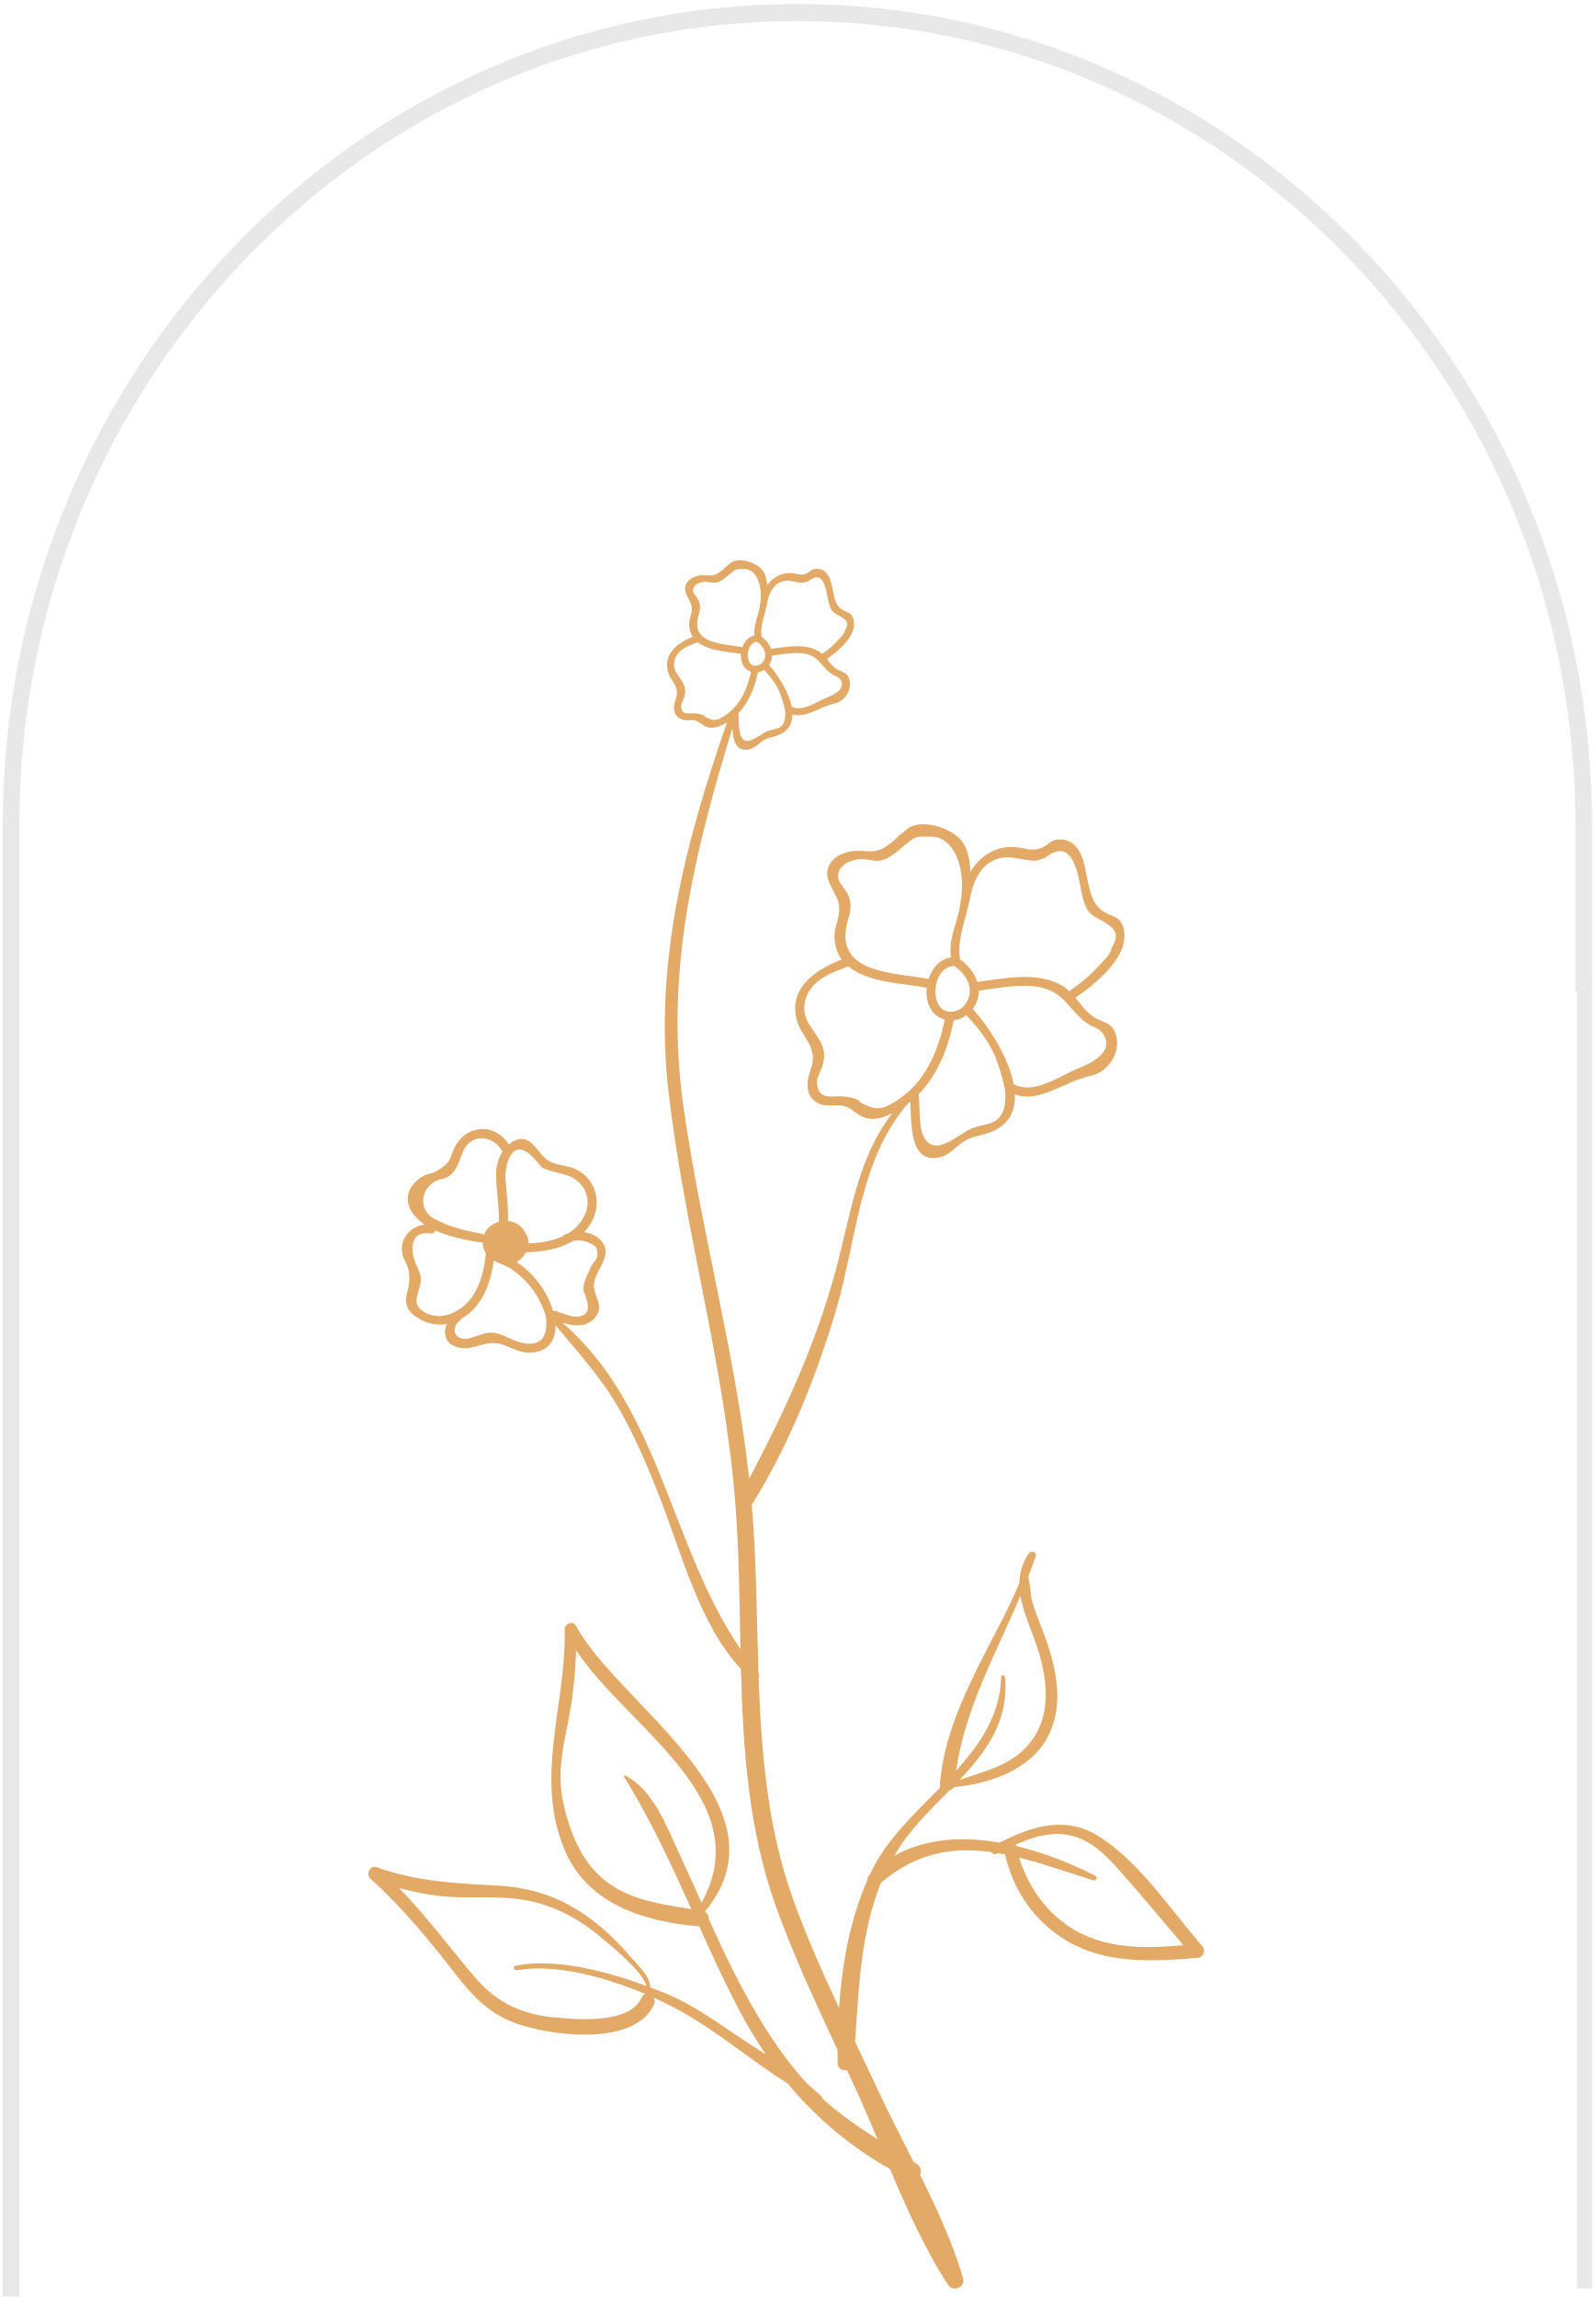
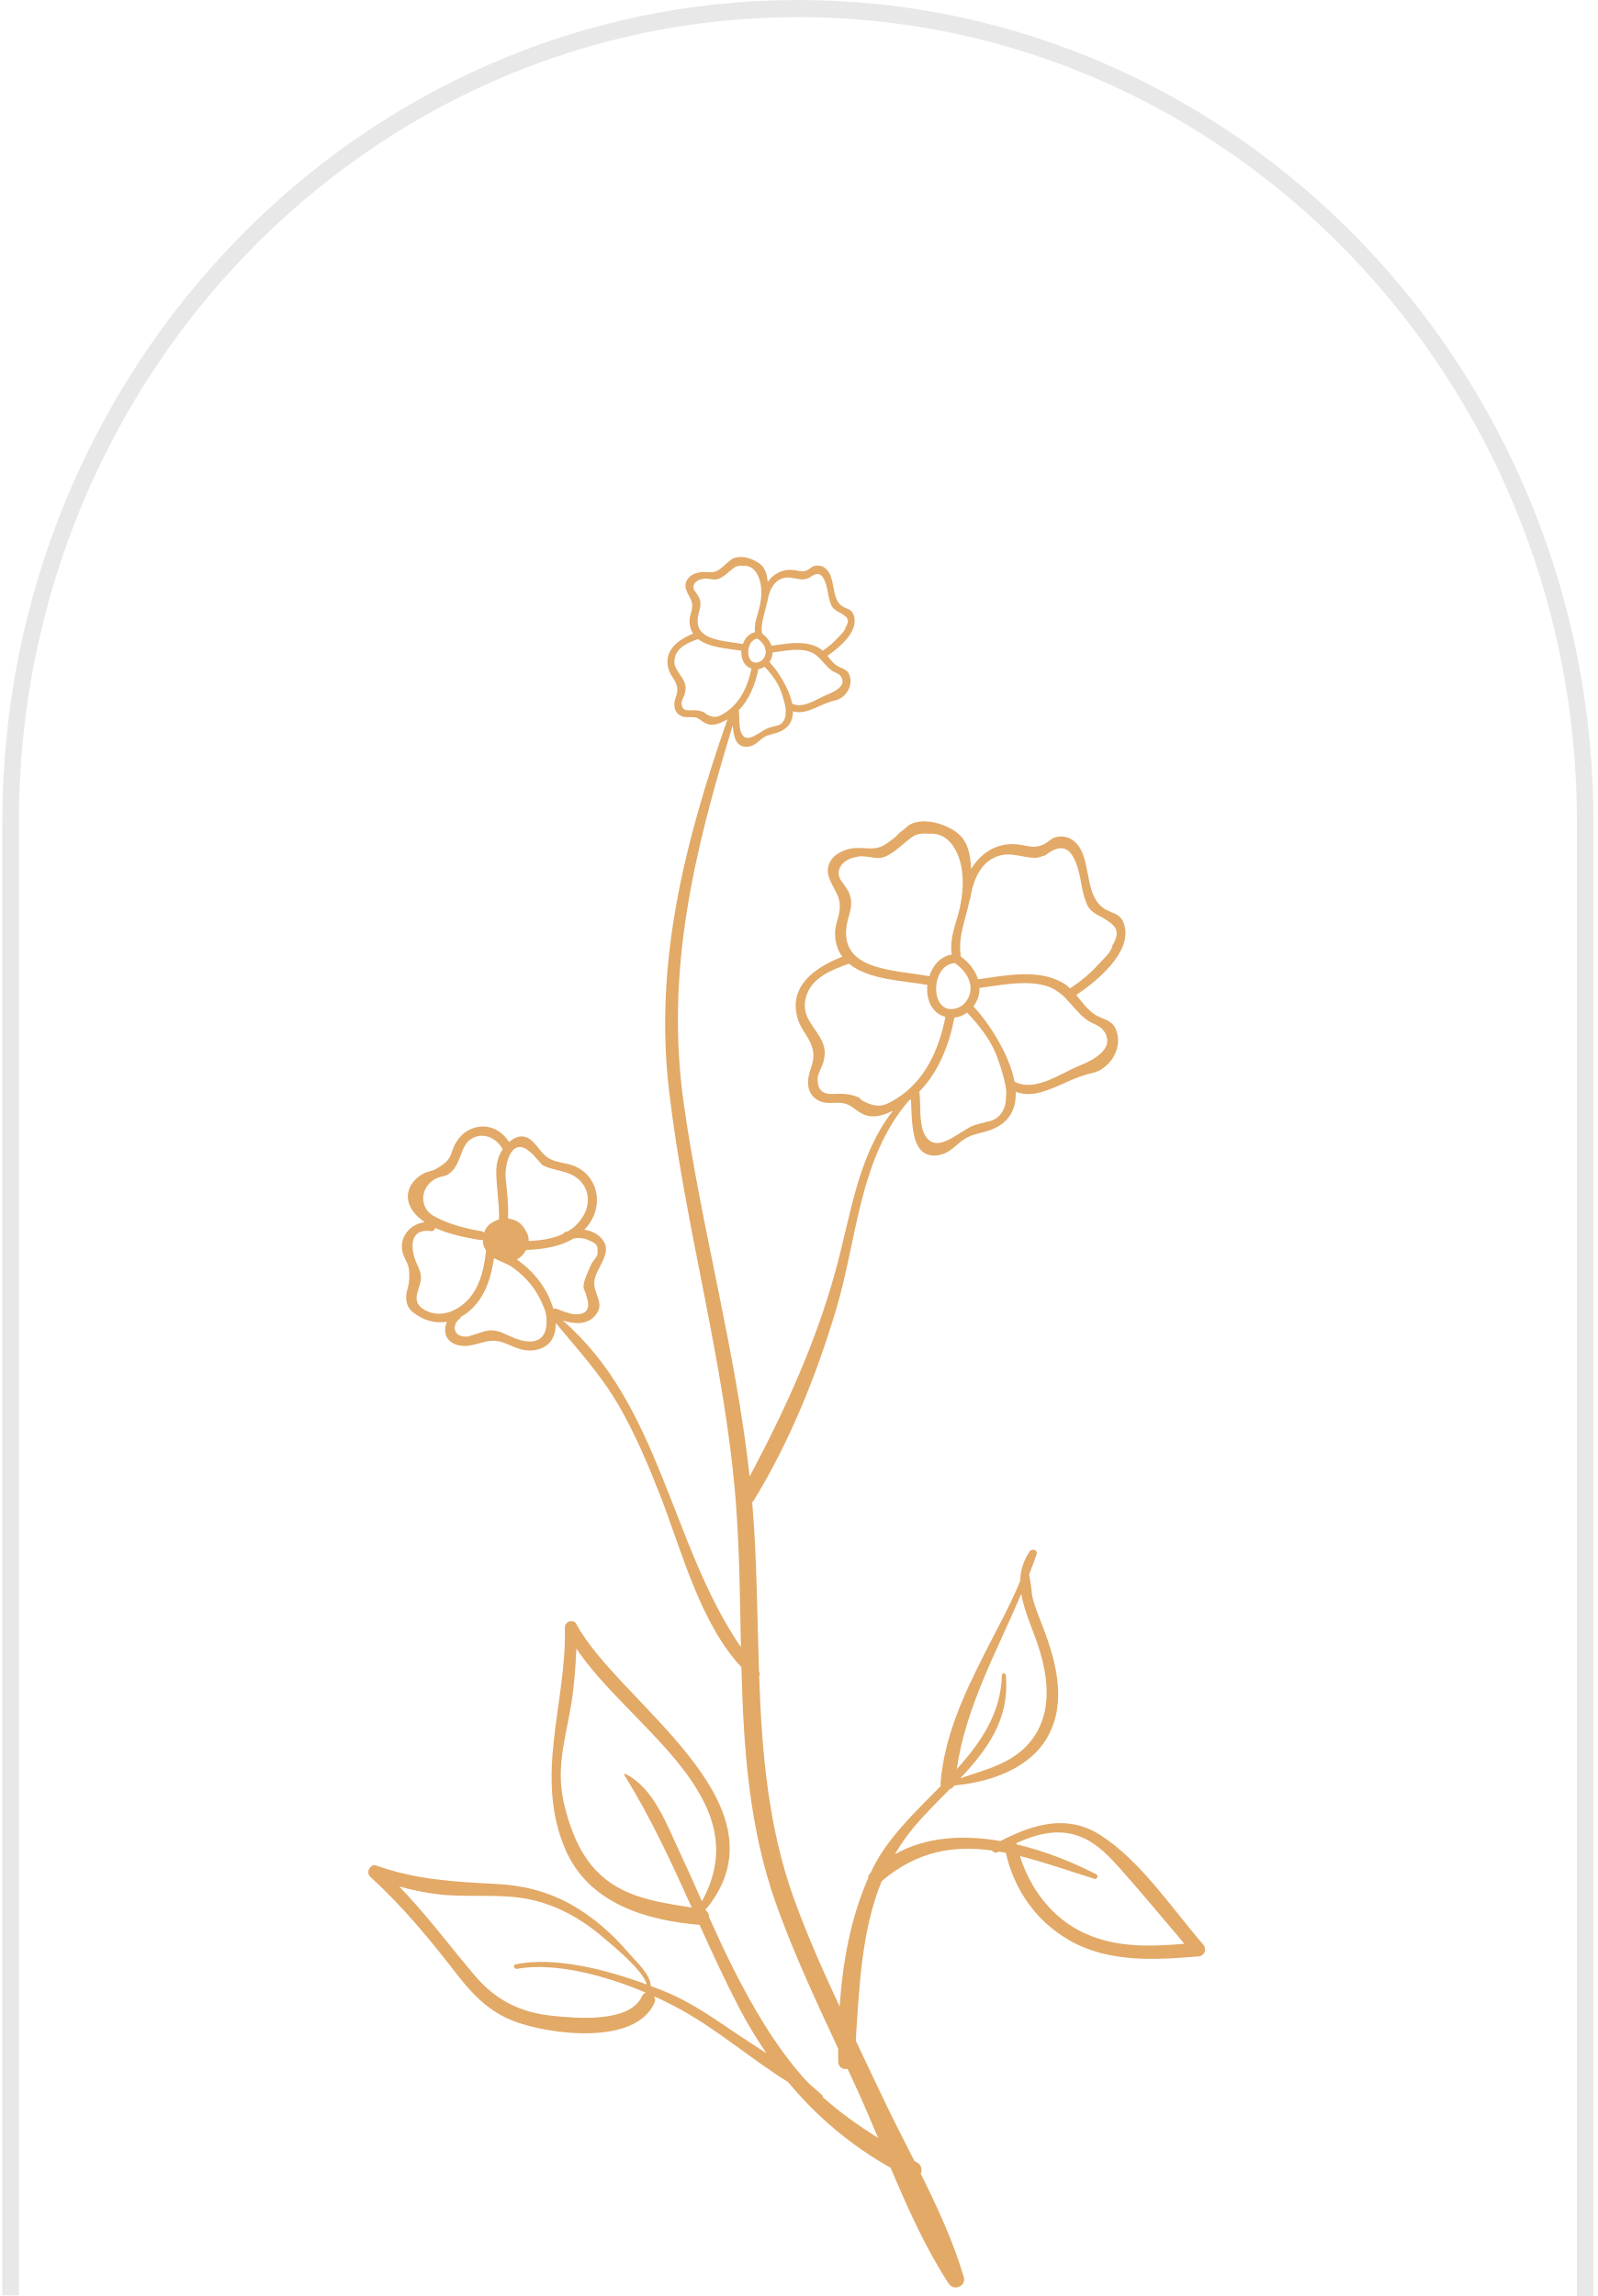
- <svg xmlns="http://www.w3.org/2000/svg" width="348" height="501" viewBox="0 0 348 501" fill="none">
-   <path fill-rule="evenodd" clip-rule="evenodd" d="M343.969 499.137H347.224V214.412H343.969V499.137ZM0.601 499.137H3.856V447.234H0.601V499.137Z" fill="#E8E8E8" />
-   <path fill-rule="evenodd" clip-rule="evenodd" d="M4.215 500.867V179.962C4.215 83.267 80.341 4.599 173.914 4.599C267.487 4.599 343.61 83.267 343.61 179.962V216.03H347.224V179.962C347.224 81.21 269.476 0.867 173.914 0.867C78.35 0.867 0.601 81.21 0.601 179.962L0.601 500.867H4.215Z" fill="#E8E8E8" />
-   <path fill-rule="evenodd" clip-rule="evenodd" d="M87.07 411.8C89.782 412.535 92.526 413.123 95.351 413.471C101.805 414.277 108.418 413.303 114.821 414.479C120.859 415.59 126.386 418.585 131.044 422.521C133.311 424.438 140.231 430.009 140.98 433.146C132.141 429.893 121.006 427.009 112.424 428.744C111.77 428.876 112.074 429.839 112.713 429.727C121.039 428.265 131.881 431.156 140.758 434.919C140.579 434.977 140.415 435.073 140.278 435.202C140.141 435.331 140.034 435.488 139.965 435.663C137.368 441.556 125.684 440.512 120.465 439.976C113.453 439.253 108.096 436.595 103.498 431.166C97.921 424.58 92.989 417.921 87.07 411.8ZM222.272 405.159C227.608 406.486 233.026 408.429 238.527 410.132C239.112 410.312 239.44 409.419 238.913 409.146C233.814 406.524 227.799 404.094 221.577 402.623C221.573 402.604 221.566 402.588 221.559 402.566C221.542 402.483 221.495 402.431 221.468 402.357C226.128 400.256 231.052 398.936 236.081 401.215C239.353 402.694 241.95 405.474 244.296 408.121C248.998 413.412 253.518 418.874 258.095 424.272C250.678 424.912 243.133 425.158 236.22 421.922C229.272 418.67 224.511 412.31 222.272 405.159ZM209.268 388.234C215.168 381.988 220.09 375.306 219.196 365.789C219.144 365.256 218.372 365.26 218.357 365.8C218.109 374.047 213.823 380.364 208.521 386.22C210.414 372.825 217.241 360.585 222.565 348.063C223.182 351.741 224.929 355.441 226.177 359.175C228.404 365.845 229.442 373.601 225.038 379.611C221.138 384.934 215.081 386.223 209.268 388.234ZM200.386 238.874C200.379 238.805 200.344 238.755 200.325 238.691C204.523 234.421 206.856 228.497 207.991 222.585C207.994 222.568 207.987 222.556 207.991 222.537C208.995 222.432 209.952 222.055 210.757 221.447C213.566 224.371 216.111 227.647 217.455 231.512C218.128 233.443 219.674 237.926 219.225 239.846C219.315 241.701 218.41 244.691 215.168 245.196C214.254 245.45 213.341 245.694 212.424 245.935C209.175 247.014 203.899 252.91 201.409 247.793C200.292 245.514 200.681 241.379 200.386 238.874ZM212.143 220.082C212.785 219.227 213.241 218.222 213.398 217.18C213.457 216.805 213.461 216.441 213.457 216.073C217.819 215.488 222.655 214.488 226.913 215.35C231.951 216.365 233.112 220.095 236.648 222.874C238.112 224.024 239.775 224.082 240.738 225.708C242.957 229.438 238.128 231.841 235.126 233.052C231.031 234.71 225.546 238.831 221.097 236.478C219.958 230.447 215.442 223.613 212.143 220.082ZM233.199 216.166C232.703 215.687 232.152 215.268 231.556 214.919C226.083 211.834 219.097 213.396 213.145 214.173C212.533 212.166 211.076 210.438 209.35 209.187C209.358 209.111 209.381 209.037 209.367 208.943C208.754 204.902 210.516 200.95 211.32 196.902C211.412 196.778 211.47 196.634 211.488 196.481C211.887 193.377 213.331 189.467 216.284 187.877C219.8 185.988 222.268 187.697 225.653 187.727C226.424 187.736 227.116 187.315 227.776 187.199C230.761 184.893 233.95 183.986 235.528 192.762C235.847 194.535 236.253 196.81 237.163 198.415C237.832 199.592 239.866 200.587 240.216 200.703C242.464 202.184 244.665 203.142 242.412 206.813C242.294 208.223 240.18 210.026 239.338 210.971C237.53 212.995 235.456 214.668 233.199 216.166ZM209.551 189.895C209.854 191.717 209.88 193.557 209.705 195.379C209.667 195.588 209.625 195.803 209.599 196.009C209.591 196.066 209.606 196.111 209.606 196.159C209.398 197.763 209.052 199.353 208.584 200.893C207.759 203.639 207.013 205.966 207.402 208.808H207.396C204.974 209.194 203.294 211.158 202.535 213.516C194.428 212.011 181.332 212.4 185.045 200.286C185.653 198.31 185.772 196.758 184.838 194.881C184.31 194.054 183.749 193.248 183.157 192.466C181.791 189.815 184.455 187.791 186.634 187.569C187.788 187.026 190.332 187.839 191.646 187.76C193.916 187.63 196.487 184.909 197.684 184.068C199.232 182.696 200.097 182.306 202.457 182.486C206.833 182.054 208.986 186.531 209.551 189.895ZM208.112 210.673C209.858 211.883 211.35 213.651 211.511 215.841C211.662 217.827 210.384 219.966 208.4 220.516C202.506 222.139 202.719 210.881 208.111 210.675L208.112 210.673ZM185.041 210.787C189.339 214.369 197.195 214.499 202.114 215.414C201.795 218.469 202.989 221.563 206.045 222.372C204.658 229.396 201.663 236.287 195.325 240.21C192.552 241.929 191.249 242.289 188.001 240.663C187.644 240.483 187.377 239.973 186.961 239.815C185.827 239.381 184.625 239.147 183.41 239.123C181.33 239.066 178.121 240.044 178.195 235.677C178.211 234.905 179.252 233.113 179.469 232.191C179.845 230.604 179.913 229.383 179.232 227.838C177.755 224.471 174.528 222.507 175.637 218.192C176.76 213.813 181.252 212.144 185.041 210.787ZM161.126 157.189C161.124 156.663 161.096 156.138 161.043 155.614C161.043 155.602 161.043 155.595 161.039 155.583C163.095 153.45 164.564 150.362 165.297 146.635C165.771 146.561 166.228 146.381 166.649 146.102C168.479 148.033 169.625 149.77 170.249 151.561C170.587 152.53 171.478 155.097 171.237 156.135L171.233 156.187C171.275 157.038 170.899 158.706 169.121 158.988C168.589 159.133 168.077 159.277 167.561 159.409C167.017 159.592 166.42 159.966 165.784 160.371C164.719 161.045 163.512 161.806 162.613 161.556C162.2 161.44 161.869 161.113 161.599 160.559C161.193 159.727 161.161 158.377 161.126 157.189ZM167.712 145.057C168.055 144.563 168.277 144.019 168.358 143.471C168.383 143.314 168.396 143.154 168.396 142.995C168.734 142.947 169.076 142.893 169.422 142.845C171.545 142.533 173.743 142.208 175.719 142.604C177.523 142.973 178.424 143.995 179.379 145.078C179.89 145.661 180.415 146.26 181.103 146.8C181.441 147.063 181.783 147.227 182.114 147.381C182.616 147.621 183.053 147.827 183.355 148.338C183.649 148.832 183.719 149.293 183.568 149.751C183.275 150.609 182.204 151.403 180.296 152.177C179.762 152.393 179.195 152.678 178.594 152.978C176.667 153.95 174.486 155.047 172.668 154.153C172.022 150.9 169.682 147.204 167.712 145.057ZM179.311 142.613C179.054 142.375 178.772 142.166 178.469 141.99C175.719 140.441 172.299 140.935 169.284 141.367C168.909 141.422 168.534 141.475 168.159 141.524C167.814 140.535 167.089 139.594 166.096 138.848C166.096 138.826 166.096 138.803 166.093 138.779C165.857 137.21 166.27 135.684 166.701 134.068C166.875 133.431 167.051 132.77 167.183 132.116C167.239 132.029 167.275 131.93 167.287 131.827C167.509 130.118 168.306 127.992 169.876 127.14C171.147 126.466 172.128 126.646 173.266 126.864C173.826 126.967 174.405 127.08 175.046 127.085C175.348 127.089 175.625 126.986 175.866 126.905C176.013 126.853 176.148 126.803 176.278 126.784L176.329 126.774L176.369 126.742C177.324 126.004 178.032 125.762 178.597 125.981C179.402 126.289 180.006 127.556 180.4 129.749C180.592 130.796 180.821 132.068 181.344 132.988C181.753 133.708 182.904 134.268 183.143 134.357L183.433 134.545C184.594 135.287 185.356 135.779 184.298 137.504L184.272 137.592C184.221 138.147 183.471 138.907 182.975 139.414C182.844 139.543 182.717 139.676 182.592 139.812C181.705 140.81 180.63 141.723 179.311 142.613ZM163.4 141.379C163.616 140.884 164.124 140.059 165.128 139.985C165.774 140.441 166.8 141.372 166.897 142.701C166.977 143.774 166.285 144.829 165.323 145.109C165.311 145.109 165.304 145.113 165.292 145.116C164.601 145.306 164.05 145.173 163.651 144.715C163.017 143.988 162.906 142.523 163.4 141.379ZM165.797 128.133C165.958 129.085 165.984 130.102 165.883 131.166L165.868 131.246C165.85 131.332 165.833 131.422 165.823 131.512V131.616C165.719 132.457 165.526 133.346 165.259 134.225L165.214 134.372C164.781 135.812 164.403 137.064 164.564 138.571C164.5 138.587 164.433 138.601 164.368 138.62C163.277 138.938 162.381 139.857 161.914 141.151C161.284 141.038 160.611 140.943 159.901 140.846C157.053 140.448 153.826 140.004 152.594 138.076C151.944 137.064 151.883 135.729 152.417 133.997C152.746 132.91 152.852 131.955 152.285 130.81C151.984 130.334 151.661 129.874 151.323 129.424C151.211 129.222 151.152 128.995 151.151 128.765C151.15 128.534 151.208 128.306 151.32 128.104C151.635 127.526 152.382 127.069 153.134 126.995L153.169 126.99L153.202 126.976C153.549 126.815 154.235 126.915 154.84 127.002C155.249 127.066 155.641 127.118 155.94 127.102C156.985 127.04 158.067 126.133 158.852 125.46C159.089 125.267 159.289 125.094 159.441 124.988C160.289 124.239 160.724 124.04 161.994 124.137H162.032C164.278 123.912 165.462 126.151 165.797 128.133ZM159.665 142.331C160.356 142.421 161.013 142.511 161.599 142.613C161.498 144.104 162.013 145.919 163.79 146.497C162.847 151.108 160.862 154.377 157.895 156.213C156.342 157.173 155.677 157.312 153.975 156.46C153.902 156.411 153.835 156.352 153.777 156.286C153.668 156.151 153.527 156.045 153.367 155.978C152.71 155.722 152.013 155.584 151.308 155.569C151.112 155.564 150.906 155.576 150.696 155.583C150.046 155.618 149.377 155.647 148.975 155.262C148.692 154.988 148.561 154.523 148.573 153.838C148.576 153.635 148.769 153.199 148.937 152.82C149.084 152.483 149.226 152.165 149.283 151.921C149.497 151.018 149.545 150.275 149.14 149.346C148.869 148.739 148.509 148.213 148.155 147.708C147.386 146.594 146.72 145.633 147.126 144.057C147.732 141.71 150.169 140.794 152.18 140.075C154.093 141.601 157.178 142.005 159.665 142.331ZM125.165 287.147C124.32 287.088 122.216 286.32 121.38 285.974C121.264 285.922 121.138 285.895 121.01 285.895C120.883 285.895 120.757 285.922 120.64 285.974C119.337 281.531 116.455 277.865 112.684 275.223C113.553 274.743 114.26 274.016 114.717 273.135C118.262 273.037 122.004 272.474 124.985 270.682C126.032 270.435 127.096 270.521 128.181 270.952C130.244 271.796 130.29 272.137 130.282 273.81C130.365 274.473 129.181 275.616 128.923 276.215C128.316 277.611 127.431 279.279 127.231 280.808C127.089 281.922 127.758 282.26 127.826 283.133C127.84 283.313 129.718 287.474 125.165 287.147ZM123.906 269.033C123.673 269.101 123.441 269.161 123.219 269.242C123.014 269.315 122.844 269.463 122.744 269.656C120.476 270.711 117.822 271.099 115.254 271.196C115.294 270.555 115.154 269.915 114.852 269.348C114.405 268.535 114.003 267.877 113.299 267.282C112.64 266.73 111.706 266.447 110.864 266.303C110.834 266.296 110.808 266.303 110.777 266.3C110.902 263.298 110.538 260.448 110.245 257.332C110.117 255.986 110.493 253.509 111.259 252.211C113.824 247.855 117.507 254.326 118.434 254.768C120.198 255.611 122.167 255.765 123.978 256.459C127.807 257.933 129.29 261.948 127.231 265.602C126.437 267.013 125.292 268.195 123.906 269.033ZM109.595 251.213C108.628 252.673 108.193 254.405 108.204 256.182C108.228 259.717 108.907 263 108.791 266.483C108.169 266.696 107.578 266.99 107.032 267.357C106.327 267.815 105.829 268.55 105.545 269.367C105.401 269.197 105.2 269.086 104.98 269.052C101.396 268.474 97.753 267.512 94.55 265.73C91.21 263.874 91.638 259.057 95.382 257.445C96.11 257.133 96.982 257.123 97.67 256.696C98.886 255.945 99.484 254.865 100.032 253.599C100.633 252.201 101.119 250.187 102.403 249.201C105.047 247.184 108.283 248.687 109.595 251.215V251.213ZM93.923 269.033C94.467 269.104 94.806 268.77 94.923 268.358C98.117 269.812 101.919 270.521 104.748 270.979C104.923 271.01 105.103 270.984 105.262 270.907C105.262 271.132 105.269 271.35 105.301 271.564C105.394 272.246 105.658 272.805 105.992 273.303C105.585 276.827 104.879 280.41 102.664 283.26C100.238 286.391 95.753 288.45 92.105 285.881C89.358 283.947 92.006 281.331 91.789 278.791C91.683 277.518 90.995 276.535 90.571 275.369C89.482 272.374 89.46 268.433 93.923 269.033ZM100.269 288.104C100.381 287.995 100.46 287.857 100.498 287.706C100.912 287.488 101.31 287.24 101.689 286.964C105.571 284.088 107.025 279.507 107.723 274.919C107.878 275.009 108.035 275.106 108.19 275.182C108.2 275.185 108.212 275.192 108.228 275.196C108.216 275.196 108.204 275.189 108.193 275.182C109.065 275.59 110.983 276.403 111.365 276.663C113.961 278.459 116.113 280.666 117.568 283.481C118.217 284.734 119.025 286.428 119.138 287.857C119.585 293.646 115.673 293.72 112.191 292.351C110.309 291.609 108.768 290.526 106.656 290.668C105.815 290.729 104.923 291.111 104.127 291.346L102.068 291.999C98.626 292.326 98.522 289.303 100.269 288.104ZM153.003 415.014C151.401 411.415 149.805 407.82 148.129 404.251C145.315 398.267 142.561 390.417 136.351 387.268C136.185 387.185 135.994 387.365 136.098 387.53C141.862 396.772 146.356 406.561 150.795 416.402C145.668 415.547 140.446 414.876 135.731 412.55C128.341 408.91 125.12 402.199 123.169 394.62C121.02 386.26 123.155 380.339 124.496 372.313C125.179 368.242 125.467 364.102 125.658 359.976C137.075 377.069 165.467 392.502 153.003 415.014ZM80.765 409.703C87.907 416.191 93.781 423.37 99.668 430.978C103.094 435.412 106.755 439.132 112.089 441.151C119.732 444.05 138.474 446.543 142.666 437.144C142.772 436.916 142.818 436.666 142.802 436.416C142.786 436.165 142.707 435.923 142.573 435.711C144.536 436.592 146.462 437.551 148.348 438.587C156.58 443.128 163.809 449.441 171.79 454.417C178.016 461.96 185.585 468.289 194.116 473.085C197.825 481.865 201.734 490.616 206.774 498.324C207.885 500.019 210.629 498.845 210.046 496.87C207.795 489.251 204.339 481.746 200.669 474.357C200.867 473.94 200.902 473.464 200.767 473.023C200.632 472.582 200.337 472.207 199.939 471.973C199.71 471.829 199.485 471.691 199.263 471.549C196.667 466.402 194.029 461.313 191.681 456.282C189.979 452.646 188.242 449.009 186.507 445.374C187.284 433.552 187.755 421.44 192.157 410.632C199.981 403.978 207.991 402.819 216.196 403.959C216.452 404.339 216.956 404.582 217.481 404.31L217.715 404.194C218.211 404.277 218.71 404.374 219.206 404.471C221.029 412.486 225.736 419.298 232.967 423.479C241.528 428.431 251.655 427.817 261.149 427.03C262.532 426.917 263.047 425.429 262.172 424.412C255.393 416.608 248.636 406.263 239.801 400.606C232.482 395.917 225.079 398.289 218.019 401.893C209.977 400.505 201.821 400.929 195.032 404.779C196.22 402.738 197.576 400.799 199.086 398.983C201.513 396.071 204.289 393.343 207 390.585C207.421 390.459 207.777 390.174 207.991 389.791C215.617 389.104 224.466 386.189 228.378 379.076C232.495 371.597 230.159 362.829 227.329 355.395C226.443 353.076 225.423 350.782 224.91 348.339C224.789 346.841 224.574 345.352 224.268 343.881C224.842 342.393 225.402 340.909 225.906 339.405C226.225 338.464 224.868 338.104 224.388 338.817C222.963 340.935 222.39 343.052 222.332 345.178L222.118 345.782C219.906 351.038 217.066 356.099 214.502 361.194C209.975 370.187 205.845 379.014 204.986 389.184C204.961 389.412 204.991 389.643 205.072 389.858C199.507 395.545 193.566 401.069 190.211 407.853C190.065 408.149 189.934 408.459 189.79 408.756C189.75 408.798 189.703 408.836 189.663 408.881C189.31 409.227 189.194 409.611 189.227 409.971C185.414 418.58 183.651 428.327 182.998 437.943C179.424 430.291 175.994 422.576 173.119 414.661C167.427 398.992 166.048 382.537 165.466 365.962C165.548 365.803 165.588 365.626 165.581 365.447C165.575 365.268 165.522 365.094 165.427 364.941C165.022 352.632 164.996 340.26 163.951 328.097C164.053 327.997 164.166 327.91 164.252 327.772C172.121 314.952 177.85 300.678 182.178 286.305C186.859 270.768 187.187 253.374 197.963 240.736C198.15 240.59 198.357 240.459 198.542 240.308C198.715 243.877 198.575 249.722 201.059 251.736C202.367 252.796 203.986 252.751 205.492 252.249C207.537 251.571 208.76 249.753 210.598 248.737C212.189 247.858 214.033 247.656 215.712 247.064C220.026 245.531 221.499 242.386 221.355 238.696C223.019 239.293 224.696 239.334 226.54 238.853C230.598 237.798 233.84 235.502 238.045 234.597C241.885 233.777 244.936 229.024 243.118 224.96C242.258 223.033 240.443 222.966 238.807 221.986C237.005 220.914 235.859 219.191 234.547 217.609C239.007 214.602 246.634 208.402 245.045 202.481C244.314 199.741 242.645 200.059 240.686 198.819C236.487 196.168 237.716 189.277 235.232 185.409C234.093 183.635 232.301 182.713 230.152 183.215C229.114 183.459 228.61 184.156 227.759 184.625C225.376 185.945 224.041 185.014 221.532 184.782C217.147 184.381 213.71 186.758 211.643 190.158C211.514 187.336 211.022 184.358 208.953 182.568C206.469 180.419 201.48 178.822 198.391 180.438C197.767 180.763 197.597 181.094 196.901 181.614C194.665 183.275 196.528 182.267 193.435 184.493C190.414 186.673 188.4 185.042 185.064 185.791C182.805 186.301 180.502 187.864 180.428 190.41C180.363 192.711 182.386 194.758 182.882 196.917C183.568 199.933 181.802 201.836 182.015 204.779C182.149 206.609 182.708 208.078 183.575 209.275C177.655 211.588 171.594 215.718 173.956 223.033C174.762 225.523 176.641 226.992 177.162 229.616C177.715 232.405 176.216 233.8 176.126 236.436C176.053 238.478 176.947 240.09 178.916 240.822C180.171 241.287 181.603 241.054 182.895 241.085C185.356 241.14 185.998 242.471 187.821 243.424C190.121 244.623 192.379 243.9 194.608 242.808C186.861 252.808 185.518 265.351 182.058 277.865C177.703 293.63 171.015 308.154 163.4 322.502C160.374 295.059 152.942 268.635 149.06 241.351C144.926 212.334 151.344 186.312 159.712 158.884C159.833 160.531 160.128 162.241 161.095 163.019C161.753 163.556 162.623 163.684 163.62 163.395C163.672 163.377 163.724 163.36 163.781 163.346C164.483 163.109 165.02 162.649 165.538 162.206C165.895 161.9 166.268 161.583 166.682 161.351C167.223 161.052 167.838 160.895 168.436 160.741C168.797 160.651 169.169 160.554 169.528 160.426C171.724 159.647 172.836 158.097 172.838 155.815C173.715 156.075 174.62 156.075 175.597 155.819C176.672 155.545 177.672 155.092 178.634 154.663C179.708 154.187 180.824 153.694 182.057 153.426C183.218 153.184 184.31 152.294 184.904 151.128C185.48 150 185.532 148.796 185.055 147.729C184.682 146.898 184.015 146.627 183.367 146.357C183.097 146.244 182.816 146.127 182.549 145.966C181.759 145.499 181.211 144.8 180.625 144.069C180.532 143.954 180.441 143.832 180.348 143.72C182.987 141.91 187.055 138.499 186.149 135.121C185.828 133.936 185.181 133.666 184.495 133.377C184.187 133.26 183.89 133.115 183.608 132.945C182.282 132.109 181.973 130.483 181.646 128.765C181.426 127.592 181.192 126.381 180.606 125.462C179.88 124.338 178.76 123.853 177.528 124.144C177.116 124.241 176.845 124.455 176.578 124.653C176.431 124.765 176.296 124.871 176.135 124.957C175.225 125.462 174.632 125.346 173.809 125.185C173.497 125.125 173.148 125.057 172.75 125.021C170.618 124.826 168.672 125.77 167.336 127.627C167.223 126.284 166.895 124.777 165.793 123.824C164.45 122.663 161.561 121.59 159.628 122.599C159.396 122.72 159.261 122.841 159.117 122.978C159.024 123.059 158.918 123.161 158.76 123.277C158.171 123.717 158.07 123.836 157.963 123.967C157.855 124.094 157.746 124.227 156.814 124.896C155.838 125.602 155.067 125.554 154.169 125.497C153.595 125.462 152.94 125.417 152.186 125.59C150.942 125.864 149.465 126.772 149.42 128.379C149.398 129.189 149.793 129.924 150.176 130.64C150.443 131.139 150.694 131.611 150.803 132.092C151.006 132.973 150.81 133.673 150.608 134.419C150.434 135.049 150.254 135.701 150.313 136.481C150.379 137.396 150.637 138.203 151.081 138.895C146.545 140.736 144.717 143.462 145.791 146.791C146.004 147.448 146.342 147.98 146.67 148.497C147.065 149.114 147.433 149.696 147.587 150.469C147.757 151.324 147.561 151.945 147.349 152.594C147.188 153.088 147.023 153.602 147.001 154.255C146.956 155.545 147.561 156.493 148.703 156.917C149.256 157.12 149.845 157.101 150.419 157.085C150.618 157.078 150.814 157.075 151.006 157.078C151.878 157.095 152.309 157.419 152.814 157.794C153.074 157.988 153.339 158.192 153.686 158.367C155.207 159.163 156.675 158.544 157.933 157.903C158.148 157.794 158.355 157.67 158.563 157.55C149.391 183.985 142.53 210.22 145.836 238.431C149.375 268.632 158.048 297.791 160.4 328.234C161.204 338.637 161.284 349.163 161.5 359.675C146.178 337.294 144.032 306.969 122.675 288.502C125.119 289.267 127.88 289.557 129.717 287.471C132.143 284.72 129.138 282.678 129.588 279.789C130.058 276.801 133.673 273.786 131.304 270.841C130.295 269.588 128.89 268.947 127.394 268.744C127.989 268.121 128.526 267.417 128.98 266.611C131.412 262.312 129.928 256.876 125.309 254.898C123.574 254.158 121.346 254.158 119.729 253.223C117.862 252.147 117.009 249.888 115.301 248.867C113.756 247.941 112.264 248.53 110.98 249.644C109.394 247.071 106.545 245.599 103.394 246.537C101.751 247.023 100.432 248.156 99.534 249.587C97.81 252.346 99.126 253.146 95.101 255.485C94.293 255.952 93.188 256.038 92.344 256.5C89.469 258.068 87.921 261.104 89.694 264.121C90.389 265.31 91.41 266.284 92.624 267.095C89.626 267.455 87.184 270.019 87.715 273.281C87.914 274.504 88.664 275.467 89.025 276.618C89.408 277.864 89.295 280.149 88.938 281.421C88.826 281.813 87.699 284.82 90.07 286.71C92.264 288.457 94.841 289.244 97.457 288.775C96.51 290.995 97.235 293.457 100.309 293.971C103.637 294.53 106.039 292.04 109.611 293.274C111.904 294.066 113.696 295.31 116.25 295.005C119.899 294.568 121.233 292.014 121.162 289.045C125.918 294.812 130.923 300.232 134.737 306.779C138.393 313.054 141.214 319.737 143.859 326.483C148.434 338.156 152.583 354.46 161.601 364.018C162.06 381.601 163.24 399.082 169.226 415.791C173.053 426.471 177.871 436.803 182.675 447.102C182.672 448.05 182.675 448.995 182.688 449.928C182.705 451.234 183.778 451.72 184.733 451.519C185.381 452.912 186.027 454.306 186.667 455.703C188.289 459.241 189.842 462.896 191.386 466.588C187.15 463.89 183.064 461.059 179.317 457.659C179.326 457.576 179.316 457.492 179.285 457.413C179.255 457.335 179.206 457.265 179.143 457.21C178.277 456.388 177.367 455.607 176.44 454.839C176.015 454.396 175.578 453.978 175.169 453.507C168.916 446.409 164.115 438.149 159.866 429.748C157.998 426.05 156.27 422.291 154.575 418.516C154.58 417.964 154.384 417.409 153.925 417.087L153.751 416.694C153.908 416.658 154.047 416.569 154.147 416.443C172.374 393.524 134.602 371.512 125.647 354.621C125.013 353.428 123.131 354.078 123.157 355.348C123.536 371.909 116.386 387.718 123.24 403.687C128.275 415.415 140.64 419.154 152.497 420.165C155.24 426.246 158.025 432.315 161.131 438.268C162.907 441.666 164.885 444.955 167.053 448.118C164.975 446.765 162.894 445.433 160.861 444.069C155.875 440.736 150.904 437.144 145.329 434.839C144.178 434.365 143.019 433.908 141.854 433.471C141.777 430.869 138.644 428.151 137.193 426.445C133.571 422.182 129.269 418.365 124.351 415.64C119.339 412.862 114.027 411.547 108.33 411.251C99.193 410.782 90.803 410.355 82.108 407.246C80.706 406.744 79.744 408.772 80.763 409.697L80.765 409.703Z" fill="#E2A967" />
+ <svg xmlns="http://www.w3.org/2000/svg" viewBox="0 0 348 500" fill="none">
+   <path fill-rule="evenodd" clip-rule="evenodd" d="M4.112 499.867V179.048C4.112 82.378 80.218 3.731 173.766 3.731C267.314 3.731 343.417 82.378 343.417 179.048V500H347.029V179.048C347.029 80.321 269.303 0 173.766 0C78.228 0 0.499 80.321 0.499 179.048L0.499 499.867H4.112Z" fill="#E8E8E8" />
+   <path fill-rule="evenodd" clip-rule="evenodd" d="M86.945 410.823C89.656 411.558 92.399 412.146 95.224 412.494C101.676 413.3 108.288 412.326 114.688 413.502C120.725 414.613 126.25 417.607 130.908 421.542C133.174 423.458 140.092 429.028 140.841 432.164C132.004 428.912 120.872 426.029 112.292 427.763C111.639 427.895 111.942 428.858 112.581 428.746C120.905 427.284 131.744 430.174 140.619 433.936C140.44 433.994 140.276 434.091 140.139 434.22C140.002 434.348 139.895 434.505 139.825 434.68C137.23 440.571 125.548 439.528 120.331 438.992C113.321 438.269 107.965 435.612 103.369 430.185C97.793 423.6 92.862 416.943 86.945 410.823ZM222.111 404.185C227.446 405.511 232.862 407.454 238.361 409.156C238.947 409.336 239.275 408.443 238.748 408.17C233.65 405.55 227.636 403.119 221.416 401.649C221.413 401.63 221.406 401.615 221.399 401.592C221.381 401.509 221.335 401.457 221.307 401.383C225.966 399.283 230.888 397.963 235.917 400.241C239.188 401.72 241.783 404.5 244.129 407.146C248.83 412.435 253.349 417.896 257.925 423.292C250.509 423.932 242.967 424.178 236.055 420.943C229.109 417.692 224.349 411.333 222.111 404.185ZM209.111 387.264C215.009 381.02 219.929 374.34 219.035 364.825C218.983 364.292 218.212 364.296 218.197 364.835C217.949 373.081 213.664 379.396 208.364 385.25C210.256 371.86 217.081 359.622 222.404 347.103C223.02 350.78 224.767 354.48 226.015 358.213C228.241 364.88 229.279 372.634 224.876 378.643C220.978 383.965 214.922 385.254 209.111 387.264ZM200.231 237.944C200.224 237.874 200.189 237.824 200.17 237.76C204.367 233.492 206.699 227.569 207.834 221.659C207.837 221.642 207.83 221.63 207.834 221.611C208.838 221.506 209.794 221.129 210.599 220.521C213.408 223.444 215.951 226.72 217.296 230.584C217.968 232.514 219.514 236.996 219.065 238.916C219.155 240.77 218.25 243.759 215.009 244.264C214.096 244.518 213.182 244.762 212.266 245.002C209.017 246.082 203.743 251.976 201.253 246.86C200.137 244.582 200.525 240.448 200.231 237.944ZM211.985 219.156C212.626 218.302 213.082 217.297 213.24 216.256C213.299 215.88 213.302 215.517 213.299 215.149C217.66 214.564 222.494 213.564 226.751 214.426C231.788 215.441 232.949 219.17 236.483 221.948C237.947 223.098 239.609 223.155 240.572 224.781C242.79 228.51 237.963 230.913 234.962 232.123C230.868 233.78 225.384 237.9 220.936 235.548C219.798 229.519 215.282 222.686 211.985 219.156ZM233.035 215.242C232.54 214.762 231.988 214.344 231.393 213.995C225.921 210.911 218.937 212.473 212.987 213.25C212.375 211.243 210.918 209.515 209.192 208.265C209.201 208.189 209.223 208.114 209.21 208.021C208.596 203.98 210.358 200.03 211.162 195.982C211.254 195.859 211.312 195.714 211.33 195.562C211.729 192.459 213.172 188.55 216.125 186.961C219.64 185.072 222.107 186.781 225.491 186.81C226.262 186.819 226.954 186.399 227.614 186.283C230.597 183.977 233.785 183.071 235.364 191.843C235.683 193.616 236.088 195.891 236.998 197.496C237.667 198.672 239.701 199.667 240.051 199.782C242.298 201.263 244.498 202.221 242.246 205.892C242.128 207.301 240.014 209.104 239.172 210.048C237.365 212.072 235.291 213.744 233.035 215.242ZM209.393 188.977C209.696 190.799 209.722 192.639 209.547 194.46C209.509 194.67 209.468 194.884 209.442 195.09C209.433 195.147 209.449 195.192 209.449 195.24C209.241 196.844 208.894 198.433 208.426 199.973C207.602 202.718 206.857 205.044 207.245 207.886H207.239C204.817 208.272 203.138 210.235 202.379 212.592C194.274 211.087 181.182 211.477 184.893 199.366C185.502 197.39 185.621 195.839 184.687 193.962C184.159 193.135 183.599 192.33 183.007 191.548C181.641 188.898 184.304 186.874 186.482 186.653C187.636 186.11 190.18 186.923 191.493 186.843C193.763 186.713 196.332 183.993 197.53 183.152C199.077 181.78 199.942 181.391 202.301 181.571C206.676 181.139 208.828 185.615 209.393 188.977ZM207.955 209.75C209.7 210.959 211.192 212.727 211.353 214.917C211.504 216.903 210.227 219.04 208.243 219.59C202.35 221.213 202.563 209.958 207.953 209.752L207.955 209.75ZM184.89 209.865C189.187 213.445 197.041 213.575 201.958 214.49C201.64 217.544 202.833 220.637 205.888 221.446C204.502 228.469 201.508 235.358 195.172 239.279C192.399 240.998 191.096 241.358 187.849 239.732C187.492 239.552 187.226 239.042 186.81 238.885C185.675 238.45 184.474 238.216 183.26 238.193C181.18 238.136 177.972 239.113 178.046 234.747C178.062 233.976 179.103 232.184 179.32 231.262C179.696 229.676 179.763 228.455 179.082 226.91C177.606 223.544 174.38 221.581 175.489 217.267C176.611 212.89 181.102 211.221 184.89 209.865ZM160.981 156.28C160.979 155.755 160.951 155.229 160.898 154.706C160.898 154.694 160.898 154.687 160.895 154.675C162.949 152.542 164.419 149.455 165.152 145.729C165.625 145.655 166.082 145.475 166.503 145.197C168.333 147.127 169.478 148.864 170.102 150.654C170.44 151.622 171.33 154.189 171.089 155.227L171.086 155.279C171.128 156.13 170.752 157.797 168.974 158.079C168.442 158.224 167.931 158.368 167.414 158.499C166.87 158.683 166.274 159.056 165.639 159.461C164.573 160.136 163.367 160.897 162.468 160.646C162.055 160.53 161.724 160.203 161.454 159.65C161.049 158.818 161.016 157.469 160.981 156.28ZM167.565 144.152C167.908 143.657 168.13 143.114 168.212 142.566C168.237 142.409 168.249 142.25 168.25 142.09C168.587 142.042 168.929 141.988 169.275 141.94C171.398 141.628 173.595 141.303 175.57 141.699C177.374 142.068 178.275 143.09 179.229 144.173C179.741 144.756 180.266 145.354 180.953 145.894C181.291 146.157 181.633 146.321 181.964 146.475C182.466 146.715 182.903 146.921 183.204 147.431C183.499 147.926 183.568 148.386 183.417 148.845C183.124 149.702 182.054 150.496 180.146 151.269C179.612 151.486 179.046 151.771 178.445 152.07C176.518 153.042 174.338 154.139 172.521 153.245C171.874 149.993 169.535 146.298 167.565 144.152ZM179.162 141.708C178.905 141.471 178.622 141.262 178.32 141.085C175.57 139.537 172.152 140.03 169.137 140.463C168.762 140.518 168.387 140.57 168.012 140.62C167.667 139.631 166.943 138.69 165.95 137.944C165.95 137.922 165.95 137.899 165.947 137.875C165.711 136.306 166.124 134.781 166.555 133.165C166.728 132.529 166.905 131.868 167.037 131.214C167.093 131.127 167.128 131.028 167.141 130.925C167.363 129.217 168.16 127.091 169.729 126.24C170.999 125.565 171.98 125.745 173.118 125.963C173.678 126.067 174.257 126.179 174.898 126.184C175.199 126.188 175.477 126.086 175.717 126.005C175.865 125.953 176 125.903 176.13 125.883L176.18 125.873L176.22 125.842C177.175 125.103 177.883 124.861 178.448 125.081C179.252 125.389 179.857 126.655 180.25 128.848C180.442 129.895 180.671 131.166 181.194 132.086C181.603 132.806 182.754 133.366 182.993 133.454L183.282 133.643C184.443 134.385 185.205 134.876 184.147 136.6L184.121 136.689C184.07 137.244 183.32 138.003 182.825 138.51C182.694 138.639 182.566 138.772 182.442 138.908C181.555 139.906 180.48 140.819 179.162 141.708ZM163.254 140.475C163.471 139.98 163.979 139.155 164.982 139.081C165.628 139.537 166.654 140.468 166.751 141.796C166.831 142.869 166.139 143.924 165.178 144.204C165.165 144.204 165.159 144.207 165.146 144.211C164.455 144.401 163.904 144.268 163.506 143.81C162.871 143.083 162.761 141.618 163.254 140.475ZM165.651 127.233C165.812 128.184 165.838 129.201 165.737 130.265L165.722 130.344C165.704 130.431 165.687 130.521 165.677 130.611V130.714C165.573 131.555 165.38 132.444 165.114 133.323L165.068 133.47C164.635 134.909 164.258 136.161 164.419 137.668C164.355 137.683 164.287 137.697 164.223 137.716C163.131 138.034 162.236 138.953 161.77 140.246C161.139 140.134 160.467 140.039 159.756 139.942C156.909 139.544 153.683 139.1 152.451 137.173C151.802 136.161 151.741 134.826 152.275 133.094C152.604 132.008 152.709 131.053 152.143 129.908C151.841 129.433 151.519 128.973 151.181 128.523C151.069 128.321 151.009 128.094 151.009 127.864C151.008 127.633 151.066 127.405 151.178 127.203C151.493 126.626 152.24 126.169 152.992 126.095L153.027 126.089L153.059 126.075C153.406 125.915 154.092 126.015 154.697 126.101C155.106 126.165 155.497 126.217 155.797 126.202C156.842 126.139 157.923 125.233 158.708 124.56C158.945 124.367 159.145 124.194 159.297 124.088C160.144 123.339 160.579 123.14 161.849 123.237H161.887C164.133 123.012 165.316 125.25 165.651 127.233ZM159.521 141.426C160.212 141.516 160.869 141.606 161.454 141.708C161.354 143.199 161.868 145.013 163.644 145.591C162.702 150.201 160.718 153.47 157.751 155.305C156.199 156.265 155.534 156.403 153.832 155.552C153.759 155.503 153.693 155.444 153.635 155.377C153.525 155.243 153.384 155.137 153.224 155.069C152.567 154.814 151.87 154.676 151.166 154.661C150.97 154.656 150.764 154.668 150.554 154.675C149.904 154.71 149.235 154.739 148.834 154.353C148.551 154.08 148.419 153.615 148.432 152.93C148.435 152.728 148.627 152.292 148.795 151.913C148.943 151.576 149.085 151.257 149.142 151.013C149.355 150.111 149.404 149.369 148.998 148.44C148.728 147.833 148.367 147.307 148.014 146.802C147.245 145.688 146.579 144.728 146.985 143.152C147.591 140.805 150.027 139.89 152.037 139.171C153.95 140.696 157.034 141.101 159.521 141.426ZM125.03 286.204C124.185 286.145 122.081 285.377 121.246 285.031C121.13 284.979 121.004 284.952 120.876 284.952C120.749 284.952 120.623 284.979 120.506 285.031C119.203 280.59 116.322 276.925 112.552 274.283C113.421 273.803 114.128 273.077 114.584 272.196C118.129 272.097 121.87 271.535 124.85 269.743C125.897 269.496 126.961 269.582 128.045 270.013C130.107 270.857 130.154 271.198 130.145 272.87C130.228 273.533 129.045 274.676 128.787 275.275C128.18 276.67 127.295 278.338 127.096 279.867C126.954 280.981 127.622 281.318 127.69 282.191C127.704 282.371 129.582 286.531 125.03 286.204ZM123.771 268.095C123.539 268.162 123.306 268.223 123.085 268.304C122.879 268.377 122.71 268.524 122.61 268.717C120.342 269.773 117.689 270.16 115.121 270.257C115.161 269.616 115.022 268.976 114.719 268.41C114.272 267.597 113.87 266.939 113.167 266.344C112.508 265.793 111.575 265.509 110.733 265.365C110.703 265.358 110.677 265.365 110.646 265.362C110.771 262.361 110.407 259.512 110.114 256.397C109.986 255.052 110.362 252.575 111.128 251.277C113.692 246.922 117.374 253.391 118.301 253.834C120.065 254.676 122.033 254.83 123.843 255.524C127.671 256.997 129.154 261.012 127.096 264.665C126.302 266.075 125.157 267.257 123.771 268.095ZM109.464 250.279C108.497 251.739 108.062 253.471 108.073 255.247C108.097 258.781 108.776 262.064 108.66 265.545C108.038 265.759 107.447 266.052 106.902 266.419C106.196 266.877 105.699 267.612 105.415 268.429C105.271 268.259 105.07 268.147 104.85 268.114C101.267 267.536 97.625 266.574 94.423 264.793C91.084 262.937 91.512 258.122 95.255 256.51C95.982 256.198 96.854 256.188 97.542 255.761C98.758 255.01 99.356 253.931 99.903 252.665C100.505 251.267 100.99 249.254 102.274 248.268C104.918 246.251 108.153 247.754 109.464 250.281V250.279ZM93.796 268.095C94.34 268.166 94.68 267.832 94.796 267.42C97.989 268.873 101.79 269.582 104.618 270.041C104.793 270.071 104.973 270.045 105.133 269.968C105.133 270.193 105.14 270.411 105.171 270.625C105.264 271.307 105.528 271.865 105.862 272.364C105.455 275.887 104.75 279.469 102.535 282.318C100.11 285.448 95.626 287.507 91.978 284.938C89.232 283.004 91.879 280.389 91.663 277.85C91.557 276.577 90.869 275.595 90.445 274.429C89.357 271.435 89.334 267.495 93.796 268.095ZM100.141 287.161C100.252 287.051 100.331 286.914 100.37 286.763C100.784 286.544 101.181 286.296 101.56 286.021C105.441 283.146 106.895 278.566 107.593 273.979C107.747 274.069 107.905 274.166 108.059 274.242C108.069 274.245 108.082 274.252 108.097 274.256C108.085 274.256 108.073 274.249 108.062 274.242C108.934 274.65 110.852 275.463 111.233 275.722C113.829 277.518 115.981 279.725 117.434 282.539C118.084 283.791 118.892 285.485 119.004 286.913C119.451 292.701 115.541 292.775 112.06 291.407C110.178 290.665 108.638 289.582 106.526 289.724C105.685 289.785 104.793 290.167 103.998 290.402L101.939 291.054C98.498 291.381 98.394 288.359 100.141 287.161ZM152.86 414.037C151.259 410.439 149.663 406.845 147.988 403.277C145.174 397.294 142.421 389.447 136.213 386.299C136.047 386.216 135.856 386.395 135.96 386.56C141.723 395.8 146.215 405.586 150.653 415.424C145.528 414.57 140.307 413.899 135.593 411.574C128.205 407.935 124.985 401.225 123.034 393.648C120.886 385.29 123.02 379.371 124.362 371.348C125.044 367.278 125.332 363.139 125.522 359.013C136.937 376.102 165.321 391.531 152.86 414.037ZM80.641 408.727C87.782 415.213 93.654 422.391 99.54 429.996C102.965 434.429 106.624 438.148 111.958 440.167C119.598 443.065 138.335 445.558 142.527 436.161C142.632 435.933 142.679 435.683 142.662 435.433C142.646 435.183 142.567 434.941 142.433 434.729C144.395 435.609 146.321 436.568 148.206 437.603C156.436 442.144 163.663 448.455 171.642 453.43C177.867 460.97 185.434 467.297 193.962 472.092C197.67 480.87 201.579 489.619 206.617 497.324C207.728 499.019 210.471 497.845 209.889 495.872C207.638 488.254 204.183 480.751 200.513 473.364C200.712 472.947 200.747 472.472 200.612 472.031C200.477 471.59 200.182 471.215 199.784 470.98C199.555 470.837 199.33 470.698 199.108 470.556C196.513 465.411 193.876 460.324 191.528 455.294C189.826 451.658 188.09 448.023 186.356 444.389C187.132 432.57 187.603 420.461 192.004 409.656C199.825 403.003 207.834 401.845 216.036 402.984C216.293 403.365 216.797 403.607 217.322 403.336L217.556 403.22C218.051 403.303 218.55 403.4 219.046 403.496C220.869 411.51 225.574 418.319 232.803 422.5C241.362 427.45 251.486 426.836 260.978 426.049C262.36 425.937 262.875 424.449 262 423.432C255.224 415.63 248.468 405.288 239.635 399.632C232.318 394.945 224.918 397.316 217.859 400.919C209.819 399.532 201.666 399.956 194.879 403.804C196.066 401.764 197.422 399.826 198.931 398.01C201.357 395.099 204.133 392.371 206.843 389.614C207.264 389.489 207.62 389.204 207.834 388.82C215.457 388.134 224.304 385.219 228.215 378.109C232.332 370.631 229.996 361.866 227.167 354.433C226.281 352.116 225.261 349.822 224.748 347.38C224.627 345.882 224.413 344.394 224.107 342.923C224.68 341.435 225.24 339.951 225.744 338.448C226.063 337.507 224.706 337.147 224.226 337.86C222.802 339.977 222.229 342.094 222.171 344.22L221.957 344.823C219.746 350.078 216.906 355.137 214.343 360.231C209.818 369.222 205.689 378.046 204.829 388.213C204.805 388.442 204.835 388.673 204.916 388.888C199.352 394.573 193.413 400.096 190.059 406.878C189.913 407.174 189.781 407.483 189.637 407.781C189.598 407.822 189.551 407.86 189.511 407.905C189.158 408.251 189.041 408.635 189.074 408.995C185.263 417.602 183.5 427.346 182.847 436.96C179.274 429.31 175.846 421.597 172.971 413.684C167.281 398.019 165.902 381.568 165.32 364.998C165.402 364.839 165.442 364.662 165.436 364.483C165.429 364.304 165.376 364.13 165.282 363.978C164.876 351.671 164.85 339.302 163.805 327.143C163.908 327.043 164.02 326.956 164.107 326.818C171.973 314.001 177.701 299.732 182.028 285.362C186.708 269.83 187.035 252.44 197.809 239.805C197.996 239.659 198.202 239.528 198.387 239.378C198.561 242.946 198.42 248.788 200.903 250.802C202.211 251.862 203.83 251.817 205.335 251.315C207.38 250.637 208.603 248.82 210.44 247.804C212.03 246.926 213.874 246.723 215.553 246.132C219.865 244.599 221.338 241.455 221.194 237.765C222.858 238.362 224.535 238.404 226.378 237.923C230.435 236.868 233.676 234.573 237.88 233.668C241.719 232.848 244.769 228.097 242.951 224.034C242.092 222.107 240.278 222.04 238.642 221.061C236.84 219.988 235.695 218.265 234.383 216.685C238.841 213.678 246.467 207.479 244.878 201.561C244.147 198.821 242.478 199.139 240.52 197.899C236.322 195.249 237.551 188.36 235.068 184.492C233.929 182.72 232.138 181.798 229.989 182.299C228.951 182.543 228.447 183.24 227.596 183.709C225.214 185.029 223.88 184.098 221.371 183.866C216.987 183.465 213.552 185.842 211.484 189.24C211.356 186.419 210.864 183.443 208.795 181.652C206.313 179.504 201.324 177.908 198.237 179.523C197.613 179.848 197.443 180.179 196.747 180.699C194.511 182.36 196.374 181.351 193.281 183.577C190.261 185.757 188.248 184.126 184.913 184.875C182.655 185.385 180.352 186.947 180.278 189.493C180.214 191.793 182.236 193.839 182.731 195.998C183.417 199.013 181.652 200.915 181.865 203.858C181.998 205.688 182.558 207.156 183.424 208.353C177.505 210.665 171.446 214.794 173.808 222.107C174.614 224.596 176.492 226.064 177.013 228.688C177.566 231.476 176.067 232.871 175.977 235.507C175.904 237.548 176.799 239.16 178.767 239.891C180.021 240.356 181.452 240.123 182.745 240.154C185.205 240.209 185.846 241.54 187.669 242.493C189.968 243.691 192.226 242.968 194.454 241.877C186.709 251.874 185.366 264.414 181.908 276.925C177.554 292.685 170.868 307.205 163.254 321.549C160.229 294.114 152.8 267.697 148.918 240.42C144.786 211.411 151.202 185.395 159.567 157.975C159.689 159.622 159.983 161.331 160.95 162.109C161.608 162.645 162.478 162.773 163.474 162.484C163.526 162.467 163.578 162.45 163.636 162.436C164.337 162.199 164.874 161.739 165.392 161.296C165.749 160.99 166.122 160.674 166.536 160.442C167.077 160.143 167.692 159.985 168.289 159.831C168.65 159.741 169.022 159.644 169.381 159.516C171.576 158.738 172.689 157.188 172.69 154.907C173.567 155.166 174.472 155.166 175.449 154.91C176.523 154.637 177.523 154.184 178.484 153.755C179.559 153.279 180.674 152.786 181.906 152.518C183.067 152.276 184.159 151.387 184.753 150.221C185.328 149.094 185.38 147.89 184.904 146.823C184.531 145.992 183.864 145.721 183.216 145.451C182.946 145.339 182.665 145.221 182.398 145.06C181.608 144.593 181.061 143.894 180.475 143.164C180.382 143.048 180.292 142.927 180.198 142.815C182.837 141.006 186.903 137.595 185.997 134.219C185.677 133.034 185.03 132.764 184.344 132.475C184.036 132.357 183.74 132.213 183.457 132.043C182.132 131.207 181.823 129.581 181.496 127.864C181.276 126.691 181.042 125.48 180.456 124.562C179.73 123.438 178.611 122.953 177.379 123.244C176.967 123.341 176.696 123.555 176.429 123.753C176.282 123.865 176.147 123.971 175.986 124.057C175.076 124.562 174.484 124.446 173.661 124.285C173.349 124.225 173.001 124.157 172.602 124.121C170.471 123.926 168.525 124.87 167.189 126.726C167.077 125.384 166.749 123.877 165.647 122.924C164.304 121.763 161.416 120.691 159.484 121.699C159.252 121.821 159.117 121.942 158.973 122.078C158.879 122.16 158.774 122.262 158.616 122.377C158.027 122.817 157.926 122.936 157.819 123.068C157.712 123.194 157.602 123.327 156.67 123.996C155.695 124.702 154.924 124.654 154.026 124.597C153.453 124.562 152.798 124.517 152.044 124.69C150.8 124.963 149.324 125.871 149.279 127.478C149.256 128.288 149.651 129.023 150.034 129.739C150.301 130.237 150.552 130.709 150.661 131.19C150.864 132.07 150.668 132.771 150.466 133.516C150.292 134.146 150.112 134.798 150.171 135.578C150.237 136.493 150.495 137.299 150.939 137.991C146.404 139.831 144.576 142.557 145.651 145.885C145.864 146.542 146.202 147.073 146.529 147.591C146.924 148.208 147.291 148.789 147.446 149.562C147.615 150.417 147.42 151.038 147.208 151.686C147.047 152.181 146.883 152.695 146.86 153.347C146.815 154.637 147.42 155.585 148.562 156.009C149.114 156.211 149.703 156.192 150.277 156.176C150.476 156.17 150.672 156.166 150.864 156.17C151.736 156.187 152.167 156.51 152.671 156.886C152.931 157.079 153.196 157.283 153.543 157.458C155.064 158.254 156.532 157.635 157.79 156.995C158.004 156.886 158.211 156.761 158.419 156.642C149.249 183.069 142.39 209.297 145.696 237.501C149.234 267.693 157.904 296.845 160.255 327.28C161.059 337.68 161.139 348.203 161.355 358.713C146.037 336.338 143.892 306.021 122.541 287.558C124.984 288.323 127.744 288.614 129.58 286.528C132.006 283.777 129.002 281.736 129.452 278.848C129.922 275.861 133.536 272.846 131.167 269.902C130.159 268.65 128.754 268.008 127.259 267.806C127.853 267.183 128.39 266.479 128.844 265.673C131.275 261.375 129.792 255.941 125.174 253.964C123.44 253.223 121.212 253.223 119.595 252.289C117.729 251.213 116.876 248.955 115.168 247.934C113.624 247.009 112.132 247.597 110.849 248.711C109.263 246.139 106.415 244.667 103.265 245.604C101.622 246.09 100.304 247.223 99.406 248.654C97.682 251.412 98.997 252.211 94.974 254.55C94.167 255.017 93.061 255.103 92.217 255.565C89.343 257.132 87.796 260.168 89.568 263.184C90.263 264.373 91.284 265.346 92.498 266.158C89.501 266.517 87.059 269.081 87.59 272.341C87.789 273.564 88.539 274.527 88.899 275.678C89.282 276.923 89.17 279.208 88.813 280.479C88.7 280.872 87.574 283.878 89.944 285.767C92.138 287.513 94.714 288.3 97.329 287.832C96.383 290.051 97.107 292.512 100.181 293.026C103.507 293.585 105.909 291.096 109.48 292.329C111.772 293.121 113.564 294.365 116.118 294.06C119.765 293.623 121.099 291.07 121.028 288.102C125.782 293.866 130.786 299.285 134.6 305.83C138.254 312.104 141.075 318.785 143.719 325.529C148.293 337.199 152.441 353.499 161.456 363.054C161.915 380.632 163.095 398.109 169.08 414.813C172.905 425.491 177.722 435.82 182.525 446.117C182.521 447.064 182.525 448.009 182.537 448.941C182.554 450.247 183.627 450.733 184.582 450.532C185.23 451.925 185.876 453.319 186.515 454.715C188.137 458.252 189.689 461.907 191.233 465.598C186.999 462.899 182.913 460.07 179.167 456.671C179.177 456.588 179.166 456.503 179.136 456.425C179.106 456.346 179.057 456.277 178.994 456.221C178.127 455.4 177.218 454.619 176.291 453.852C175.866 453.409 175.43 452.99 175.021 452.52C168.769 445.423 163.97 437.166 159.722 428.767C157.854 425.07 156.126 421.312 154.432 417.538C154.437 416.986 154.241 416.431 153.782 416.109L153.609 415.716C153.765 415.68 153.904 415.592 154.004 415.466C172.226 392.553 134.465 370.547 125.512 353.66C124.878 352.467 122.996 353.117 123.022 354.387C123.402 370.943 116.253 386.748 123.105 402.713C128.139 414.438 140.501 418.176 152.354 419.186C155.097 425.266 157.881 431.333 160.986 437.285C162.762 440.682 164.739 443.97 166.907 447.132C164.829 445.779 162.748 444.447 160.716 443.084C155.731 439.751 150.762 436.161 145.188 433.857C144.037 433.382 142.879 432.926 141.714 432.489C141.638 429.887 138.505 427.17 137.055 425.465C133.434 421.203 129.133 417.387 124.216 414.663C119.205 411.885 113.895 410.571 108.199 410.275C99.065 409.806 90.677 409.379 81.984 406.271C80.583 405.769 79.621 407.796 80.64 408.722L80.641 408.727Z" fill="#E2A967" />
</svg>
